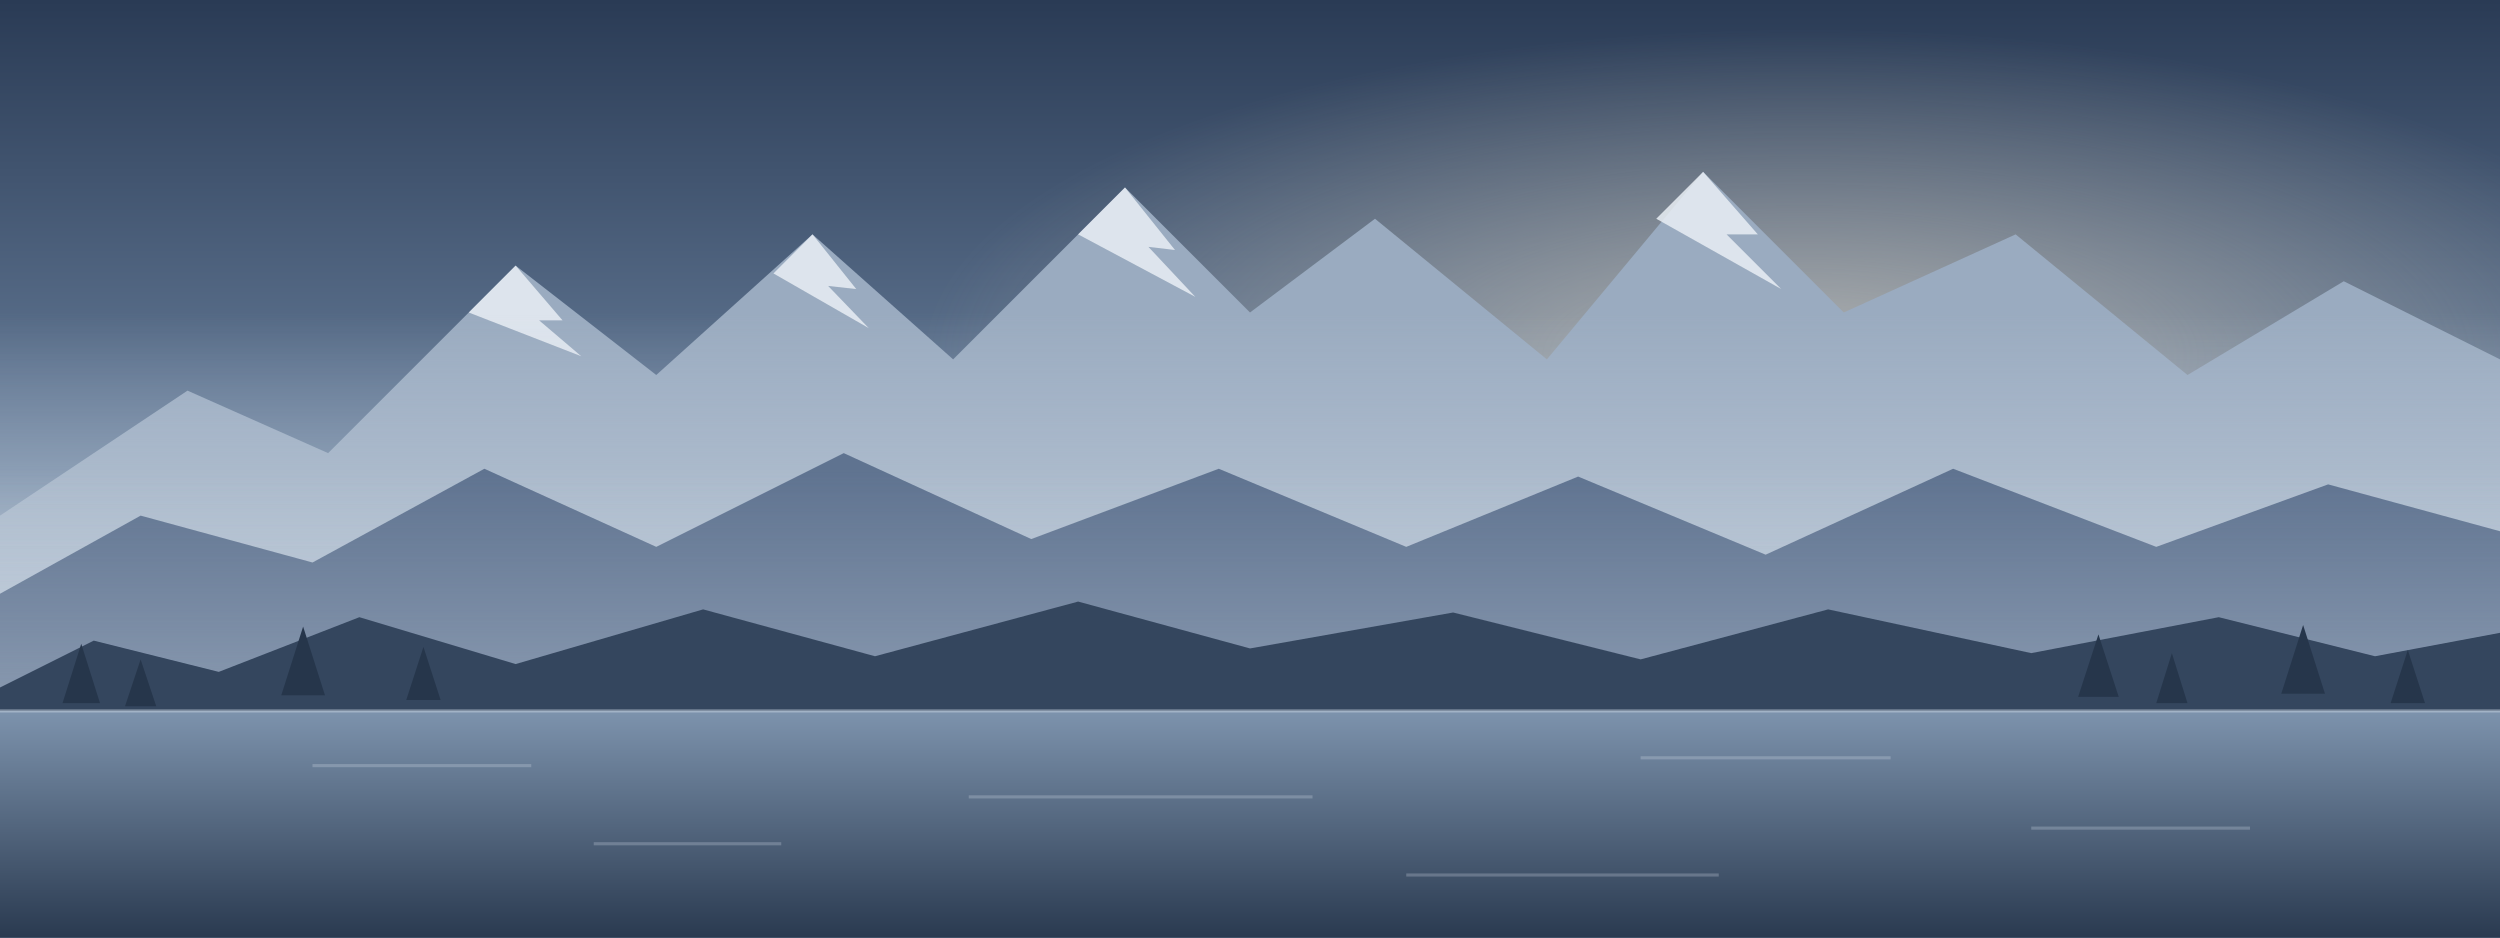
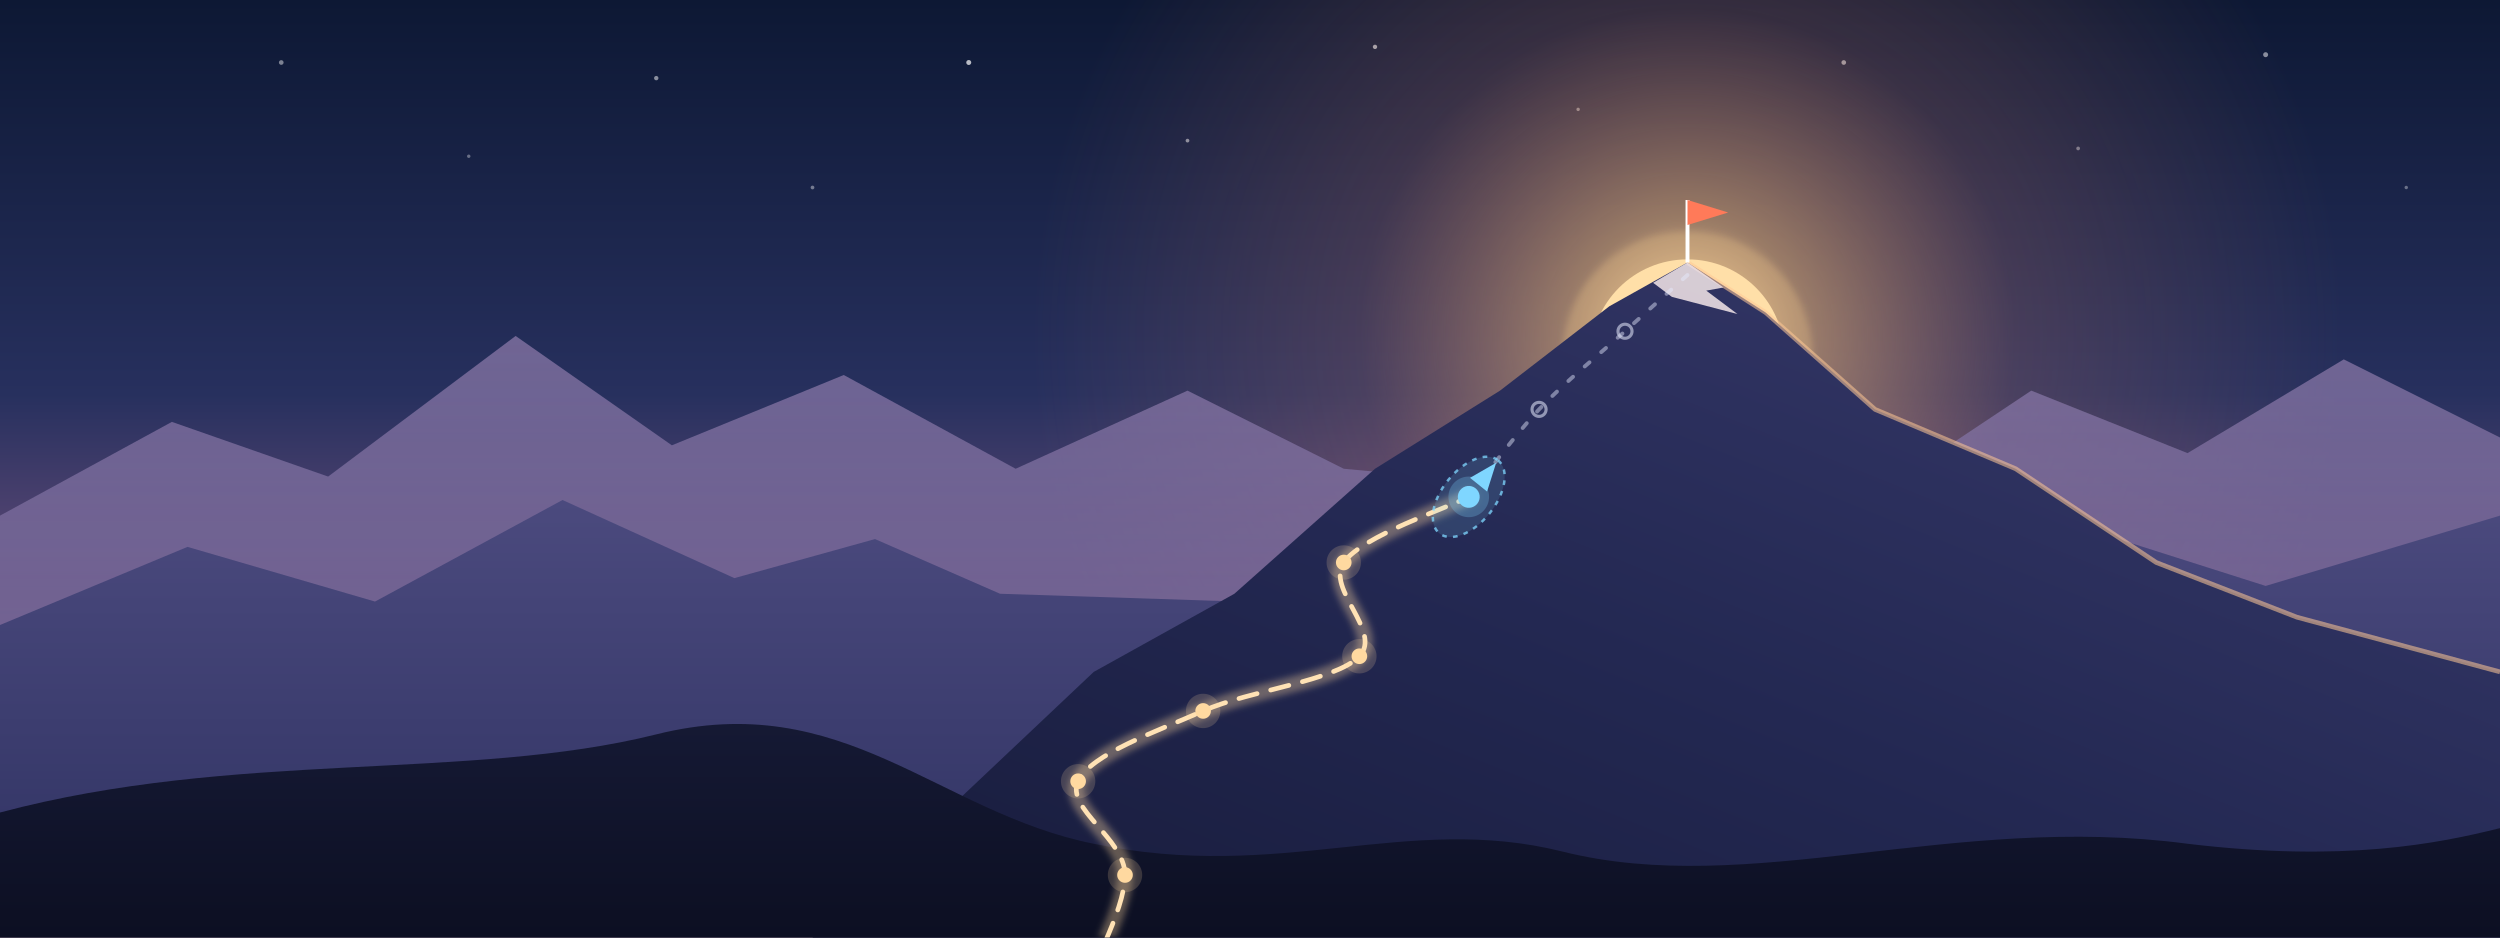
<svg xmlns="http://www.w3.org/2000/svg" viewBox="0 0 1600 600" preserveAspectRatio="xMidYMid slice">
  <defs>
    <linearGradient id="sky" x1="0" y1="0" x2="0" y2="1">
-       <stop offset="0" stop-color="#2a3b55" />
-       <stop offset=".55" stop-color="#6f86a3" />
-       <stop offset="1" stop-color="#b8c6d6" />
+       <stop offset="0" stop-color="#0d1834" />
+       <stop offset=".42" stop-color="#27305e" />
+       <stop offset=".66" stop-color="#6b4f7c" />
+       <stop offset=".84" stop-color="#d98a6a" />
+       <stop offset="1" stop-color="#f4b77a" />
    </linearGradient>
-     <radialGradient id="glow" cx=".72" cy=".38" r=".35">
-       <stop offset="0" stop-color="#f4e7d0" stop-opacity=".55" />
-       <stop offset="1" stop-color="#f4e7d0" stop-opacity="0" />
+     <radialGradient id="glow" cx="1080" cy="215" r="420" gradientUnits="userSpaceOnUse">
+       <stop offset="0" stop-color="#ffe0a8" stop-opacity=".95" />
+       <stop offset=".18" stop-color="#ffc07a" stop-opacity=".55" />
+       <stop offset=".5" stop-color="#e98a6a" stop-opacity=".18" />
+       <stop offset="1" stop-color="#e98a6a" stop-opacity="0" />
    </radialGradient>
-     <linearGradient id="mist" x1="0" y1="0" x2="0" y2="1">
-       <stop offset="0" stop-color="#c9d4e0" stop-opacity="0" />
-       <stop offset="1" stop-color="#c9d4e0" stop-opacity=".7" />
+     <linearGradient id="far" x1="0" y1="0" x2="0" y2="1">
+       <stop offset="0" stop-color="#8a78a8" />
+       <stop offset="1" stop-color="#5b5688" />
    </linearGradient>
-     <linearGradient id="lake" x1="0" y1="0" x2="0" y2="1">
-       <stop offset="0" stop-color="#7d93ad" />
-       <stop offset="1" stop-color="#2a3a50" />
+     <linearGradient id="mid" x1="0" y1="0" x2="0" y2="1">
+       <stop offset="0" stop-color="#4b4a7e" />
+       <stop offset="1" stop-color="#2e3161" />
    </linearGradient>
+     <linearGradient id="main" x1="1" y1="0" x2="0" y2="1">
+       <stop offset="0" stop-color="#3a3c6e" />
+       <stop offset=".55" stop-color="#232852" />
+       <stop offset="1" stop-color="#171b3a" />
+     </linearGradient>
+     <linearGradient id="front" x1="0" y1="0" x2="0" y2="1">
+       <stop offset="0" stop-color="#151934" />
+       <stop offset="1" stop-color="#0c0f22" />
+     </linearGradient>
+     <filter id="soft">
+       <feGaussianBlur stdDeviation="2.2" />
+     </filter>
  </defs>
  <rect width="1600" height="600" fill="url(#sky)" />
+   <circle cx="620" cy="40" r="1.6" fill="#fff" opacity="0.7" />
+   <circle cx="760" cy="90" r="1.2" fill="#fff" opacity="0.5" />
+   <circle cx="880" cy="30" r="1.4" fill="#fff" opacity="0.6" />
+   <circle cx="1010" cy="70" r="1.1" fill="#fff" opacity="0.45" />
+   <circle cx="1180" cy="40" r="1.5" fill="#fff" opacity="0.55" />
+   <circle cx="1330" cy="95" r="1.2" fill="#fff" opacity="0.4" />
+   <circle cx="1450" cy="35" r="1.6" fill="#fff" opacity="0.5" />
+   <circle cx="1540" cy="120" r="1.1" fill="#fff" opacity="0.35" />
+   <circle cx="520" cy="120" r="1.2" fill="#fff" opacity="0.4" />
+   <circle cx="420" cy="50" r="1.4" fill="#fff" opacity="0.5" />
+   <circle cx="300" cy="100" r="1.1" fill="#fff" opacity="0.35" />
+   <circle cx="180" cy="40" r="1.5" fill="#fff" opacity="0.45" />
  <rect width="1600" height="600" fill="url(#glow)" />
-   <path d="M0 330 L120 250 L210 290 L330 170 L420 240 L520 150 L610 230 L720 120 L800 200 L880 140 L990 230 L1090 110 L1180 200 L1290 150 L1400 240 L1500 180 L1600 230 V600 H0Z" fill="#9aabc0" />
-   <path d="M330 170 L360 205 L345 205 L372 228 L300 200Z M720 120 L752 160 L735 158 L765 190 L690 150Z M1090 110 L1125 150 L1105 150 L1140 185 L1060 140Z M520 150 L548 185 L530 183 L556 210 L495 175Z" fill="#e9eef4" opacity=".85" />
-   <rect y="200" width="1600" height="200" fill="url(#mist)" />
-   <path d="M0 380 L90 330 L200 360 L310 300 L420 350 L540 290 L660 345 L780 300 L900 350 L1010 305 L1130 355 L1250 300 L1380 350 L1490 310 L1600 340 V600 H0Z" fill="#5f7390" />
-   <rect y="300" width="1600" height="160" fill="url(#mist)" opacity=".6" />
-   <path d="M0 440 L60 410 L140 430 L230 395 L330 425 L450 390 L560 420 L690 385 L800 415 L930 392 L1050 422 L1170 390 L1300 418 L1420 395 L1520 420 L1600 405 V600 H0Z" fill="#34465e" />
-   <g fill="#26364b">
-     <path d="M40 450 l12-38 12 38Z M80 452 l10-30 10 30Z M180 445 l14-44 14 44Z M260 448 l11-34 11 34Z M1330 446 l13-40 13 40Z M1380 450 l10-32 10 32Z M1460 444 l14-44 14 44Z M1530 450 l11-34 11 34Z" />
+   <circle cx="1080" cy="228" r="62" fill="#ffe3b0" />
+   <circle cx="1080" cy="228" r="80" fill="#ffd490" opacity=".25" filter="url(#soft)" />
+   <path d="M0 330 L110 270 L210 305 L330 215 L430 285 L540 240 L650 300 L760 250 L860 300 L1180 330 L1300 250 L1400 290 L1500 230 L1600 280 V600 H0Z" fill="url(#far)" opacity=".75" />
+   <path d="M0 400 L120 350 L240 385 L360 320 L470 370 L560 345 L640 380 L1250 400 L1340 340 L1450 375 L1600 330 V600 H0Z" fill="url(#mid)" />
+   <path d="M520 600 L700 430 L790 380 L880 300 L960 250 L1030 196 L1080 168 L1130 200 L1200 262 L1290 300 L1380 360 L1470 395 L1600 430 V600Z" fill="url(#main)" />
+   <path d="M1080 168 L1130 200 L1200 262 L1290 300 L1380 360 L1470 395 L1600 430" fill="none" stroke="#ffc995" stroke-opacity=".55" stroke-width="3" stroke-linejoin="round" />
+   <path d="M1080 168 L1103 184 L1092 186 L1112 201 L1070 190 L1058 181Z" fill="#f3e6e9" opacity=".85" />
+   <path d="M0 520 C150 480 300 500 420 470 C540 440 600 520 700 540 C820 565 900 520 1000 545 C1120 575 1250 520 1400 540 C1500 552 1560 540 1600 530 V600 H0Z" fill="url(#front)" />
+   <path d="M940,318 C947.5,308.7 968.3,279.7 985,262 C1001.7,244.3 1024.2,226.3 1040,212 C1055.8,197.7 1073.3,182.0 1080,176" fill="none" stroke="#e8ecff" stroke-opacity=".45" stroke-width="2.5" stroke-dasharray="4 10" stroke-linecap="round" />
+   <path d="M690,640 C695.0,626.7 720.0,583.3 720,560 C720.0,536.7 681.7,517.5 690,500 C698.3,482.5 740.0,468.3 770,455 C800.0,441.7 855.0,435.8 870,420 C885.0,404.2 848.3,377.0 860,360 C871.7,343.0 926.7,325.0 940,318" fill="none" stroke="#ffd9a0" stroke-opacity=".35" stroke-width="10" stroke-linecap="round" filter="url(#soft)" />
+   <path d="M690,640 C695.0,626.7 720.0,583.3 720,560 C720.0,536.7 681.7,517.5 690,500 C698.3,482.5 740.0,468.3 770,455 C800.0,441.7 855.0,435.8 870,420 C885.0,404.2 848.3,377.0 860,360 C871.7,343.0 926.7,325.0 940,318" fill="none" stroke="#ffe2b5" stroke-width="3" stroke-dasharray="12 9" stroke-linecap="round" />
+   <circle cx="720" cy="560" r="5" fill="#ffd9a0" />
+   <circle cx="720" cy="560" r="11" fill="#ffd9a0" opacity=".18" />
+   <circle cx="690" cy="500" r="5" fill="#ffd9a0" />
+   <circle cx="690" cy="500" r="11" fill="#ffd9a0" opacity=".18" />
+   <circle cx="770" cy="455" r="5" fill="#ffd9a0" />
+   <circle cx="770" cy="455" r="11" fill="#ffd9a0" opacity=".18" />
+   <circle cx="870" cy="420" r="5" fill="#ffd9a0" />
+   <circle cx="870" cy="420" r="11" fill="#ffd9a0" opacity=".18" />
+   <circle cx="860" cy="360" r="5" fill="#ffd9a0" />
+   <circle cx="860" cy="360" r="11" fill="#ffd9a0" opacity=".18" />
+   <circle cx="985" cy="262" r="4.5" fill="none" stroke="#e8ecff" stroke-opacity=".55" stroke-width="2" />
+   <circle cx="1040" cy="212" r="4.5" fill="none" stroke="#e8ecff" stroke-opacity=".55" stroke-width="2" />
+   <g transform="translate(940 318) rotate(-51.2)">
+     <ellipse rx="30" ry="17" fill="#7fd6ff" fill-opacity=".14" stroke="#7fd6ff" stroke-opacity=".75" stroke-width="1.6" stroke-dasharray="3 4" />
+     <circle r="7" fill="#7fd6ff" />
+     <circle r="13" fill="#7fd6ff" opacity=".25" />
+     <path d="M10 -7 L28 0 L10 7Z" fill="#7fd6ff" />
  </g>
-   <rect y="455" width="1600" height="145" fill="url(#lake)" />
-   <path d="M0 455 H1600" stroke="#c9d4e0" stroke-opacity=".5" stroke-width="2" />
-   <g stroke="#dfe7f0" stroke-opacity=".25" stroke-width="2">
-     <path d="M200 490 h140 M620 510 h220 M1050 485 h160 M380 540 h120 M900 560 h200 M1300 530 h140" />
+   <g transform="translate(1080 168)">
+     <line x1="0" y1="0" x2="0" y2="-40" stroke="#fff" stroke-width="2.5" />
+     <path d="M0 -40 L26 -32 L0 -24Z" fill="#ff7a59" />
  </g>
</svg>
